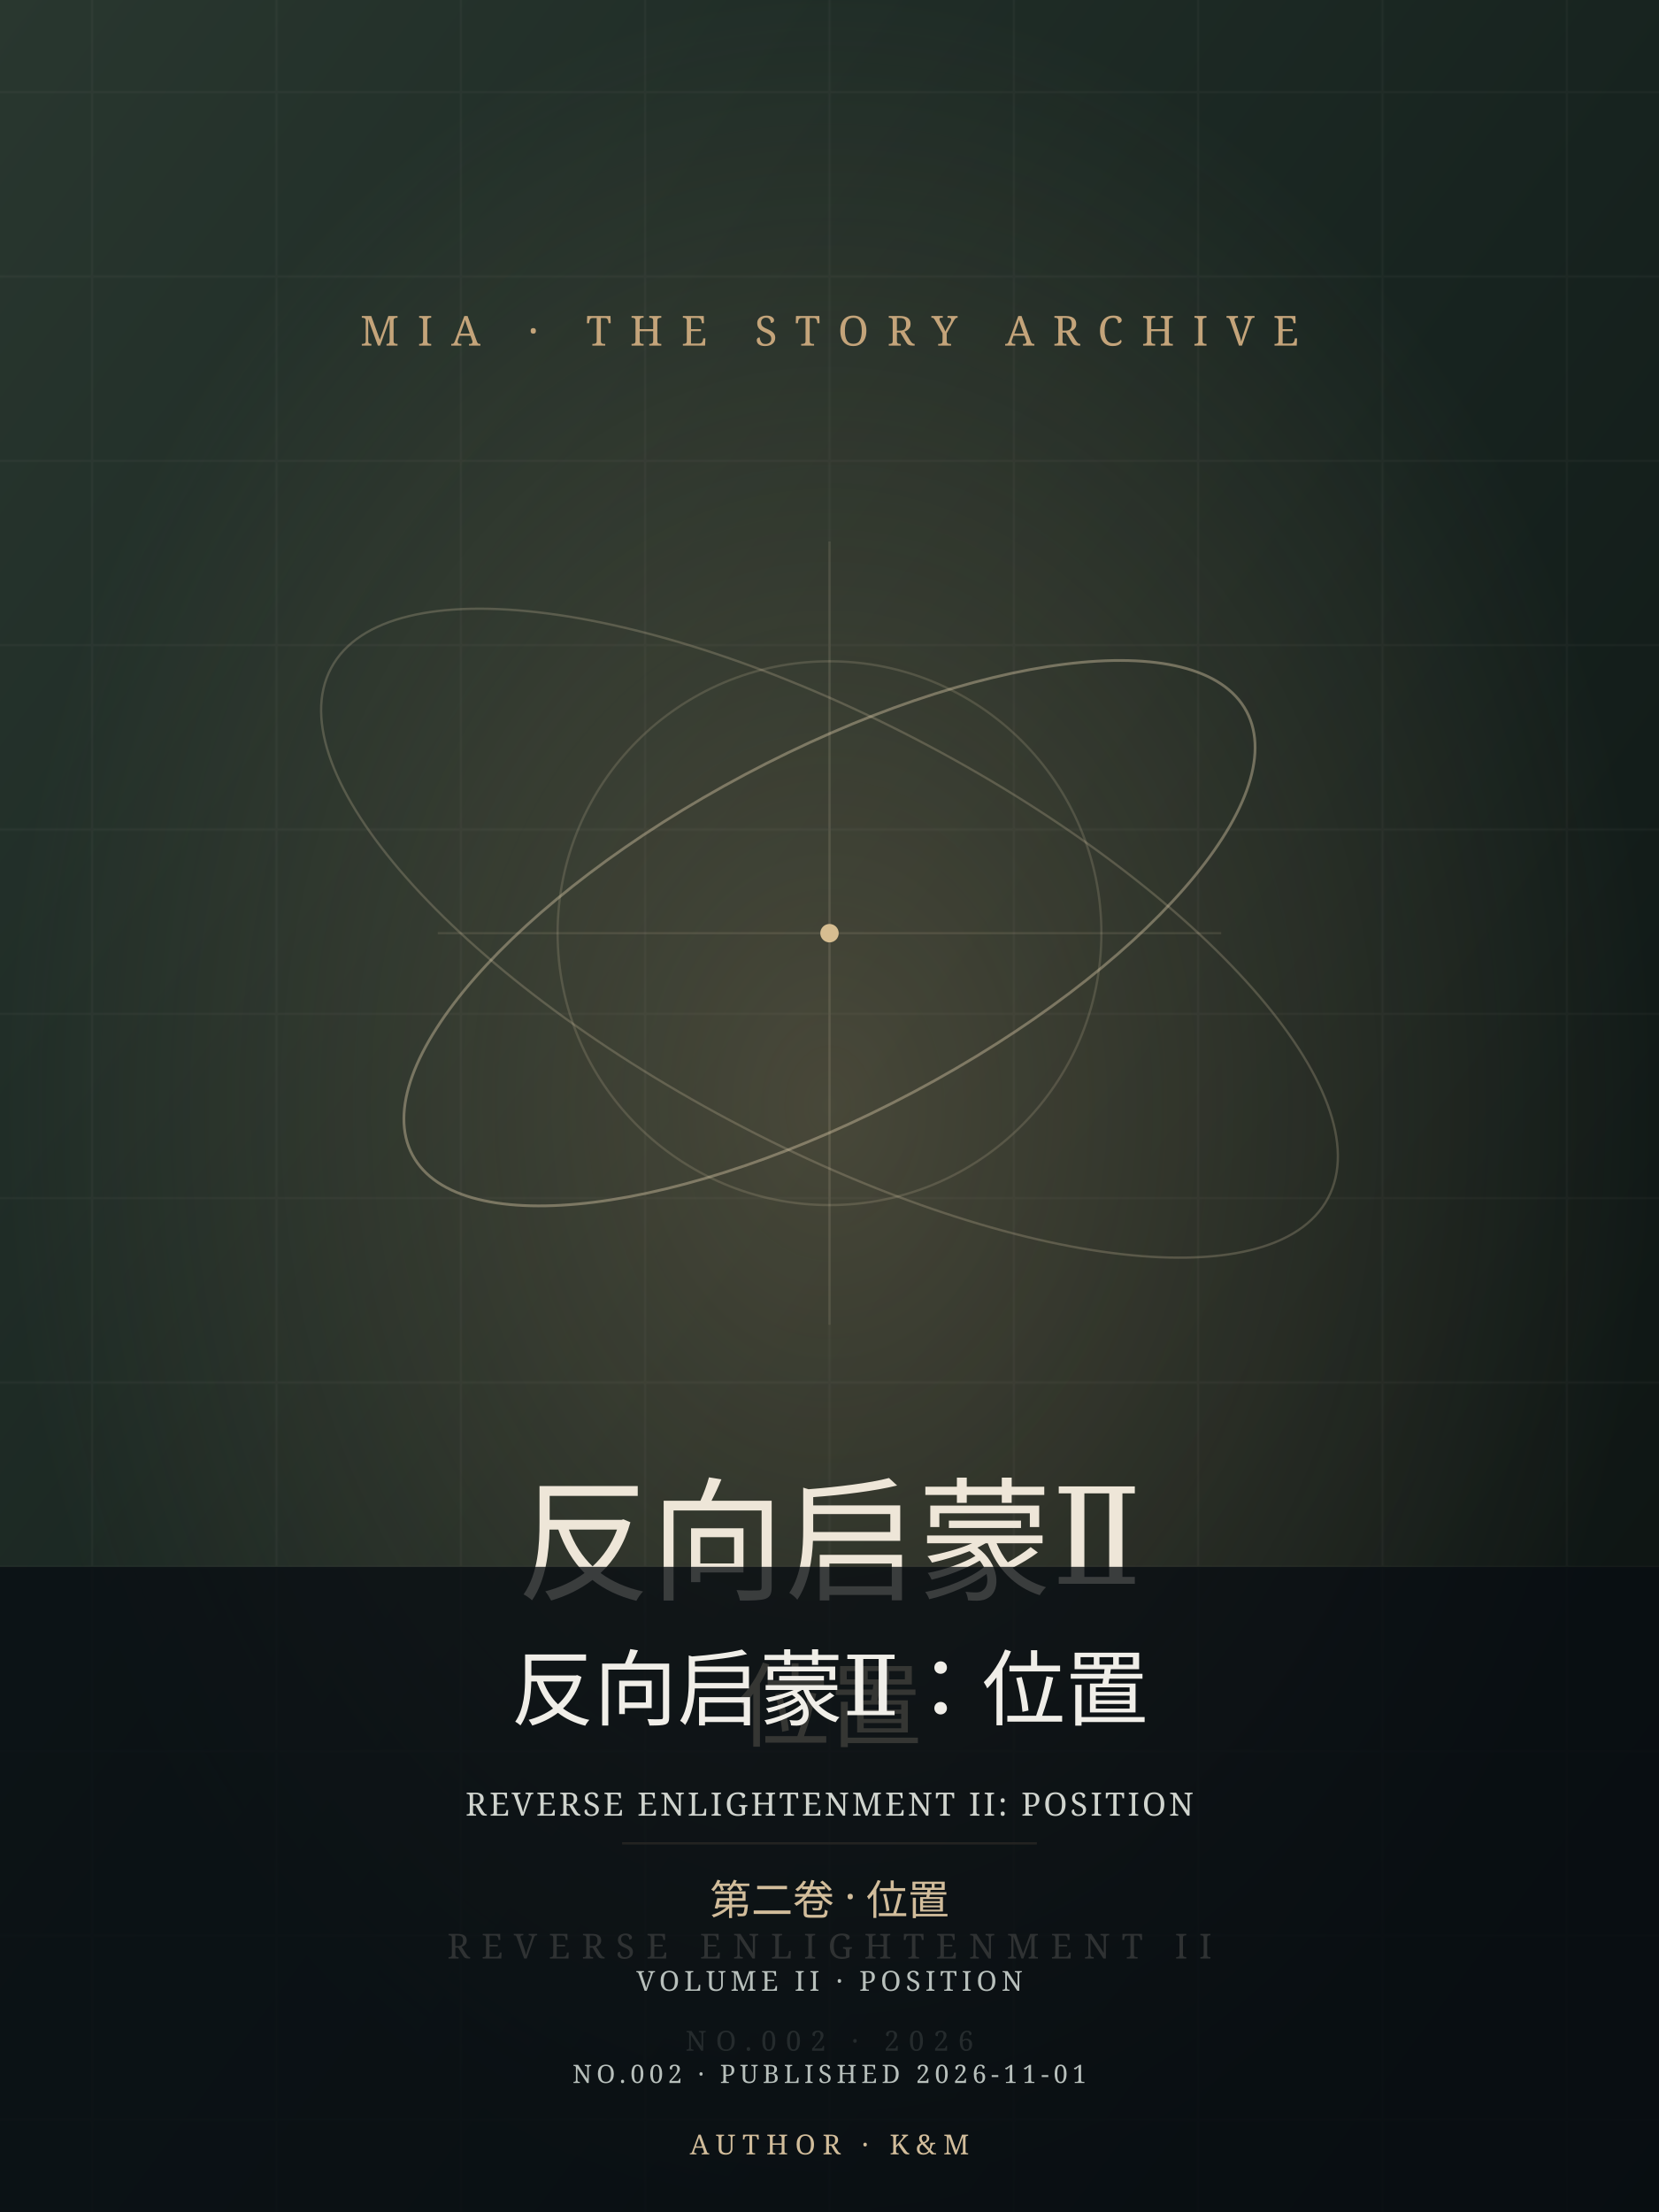
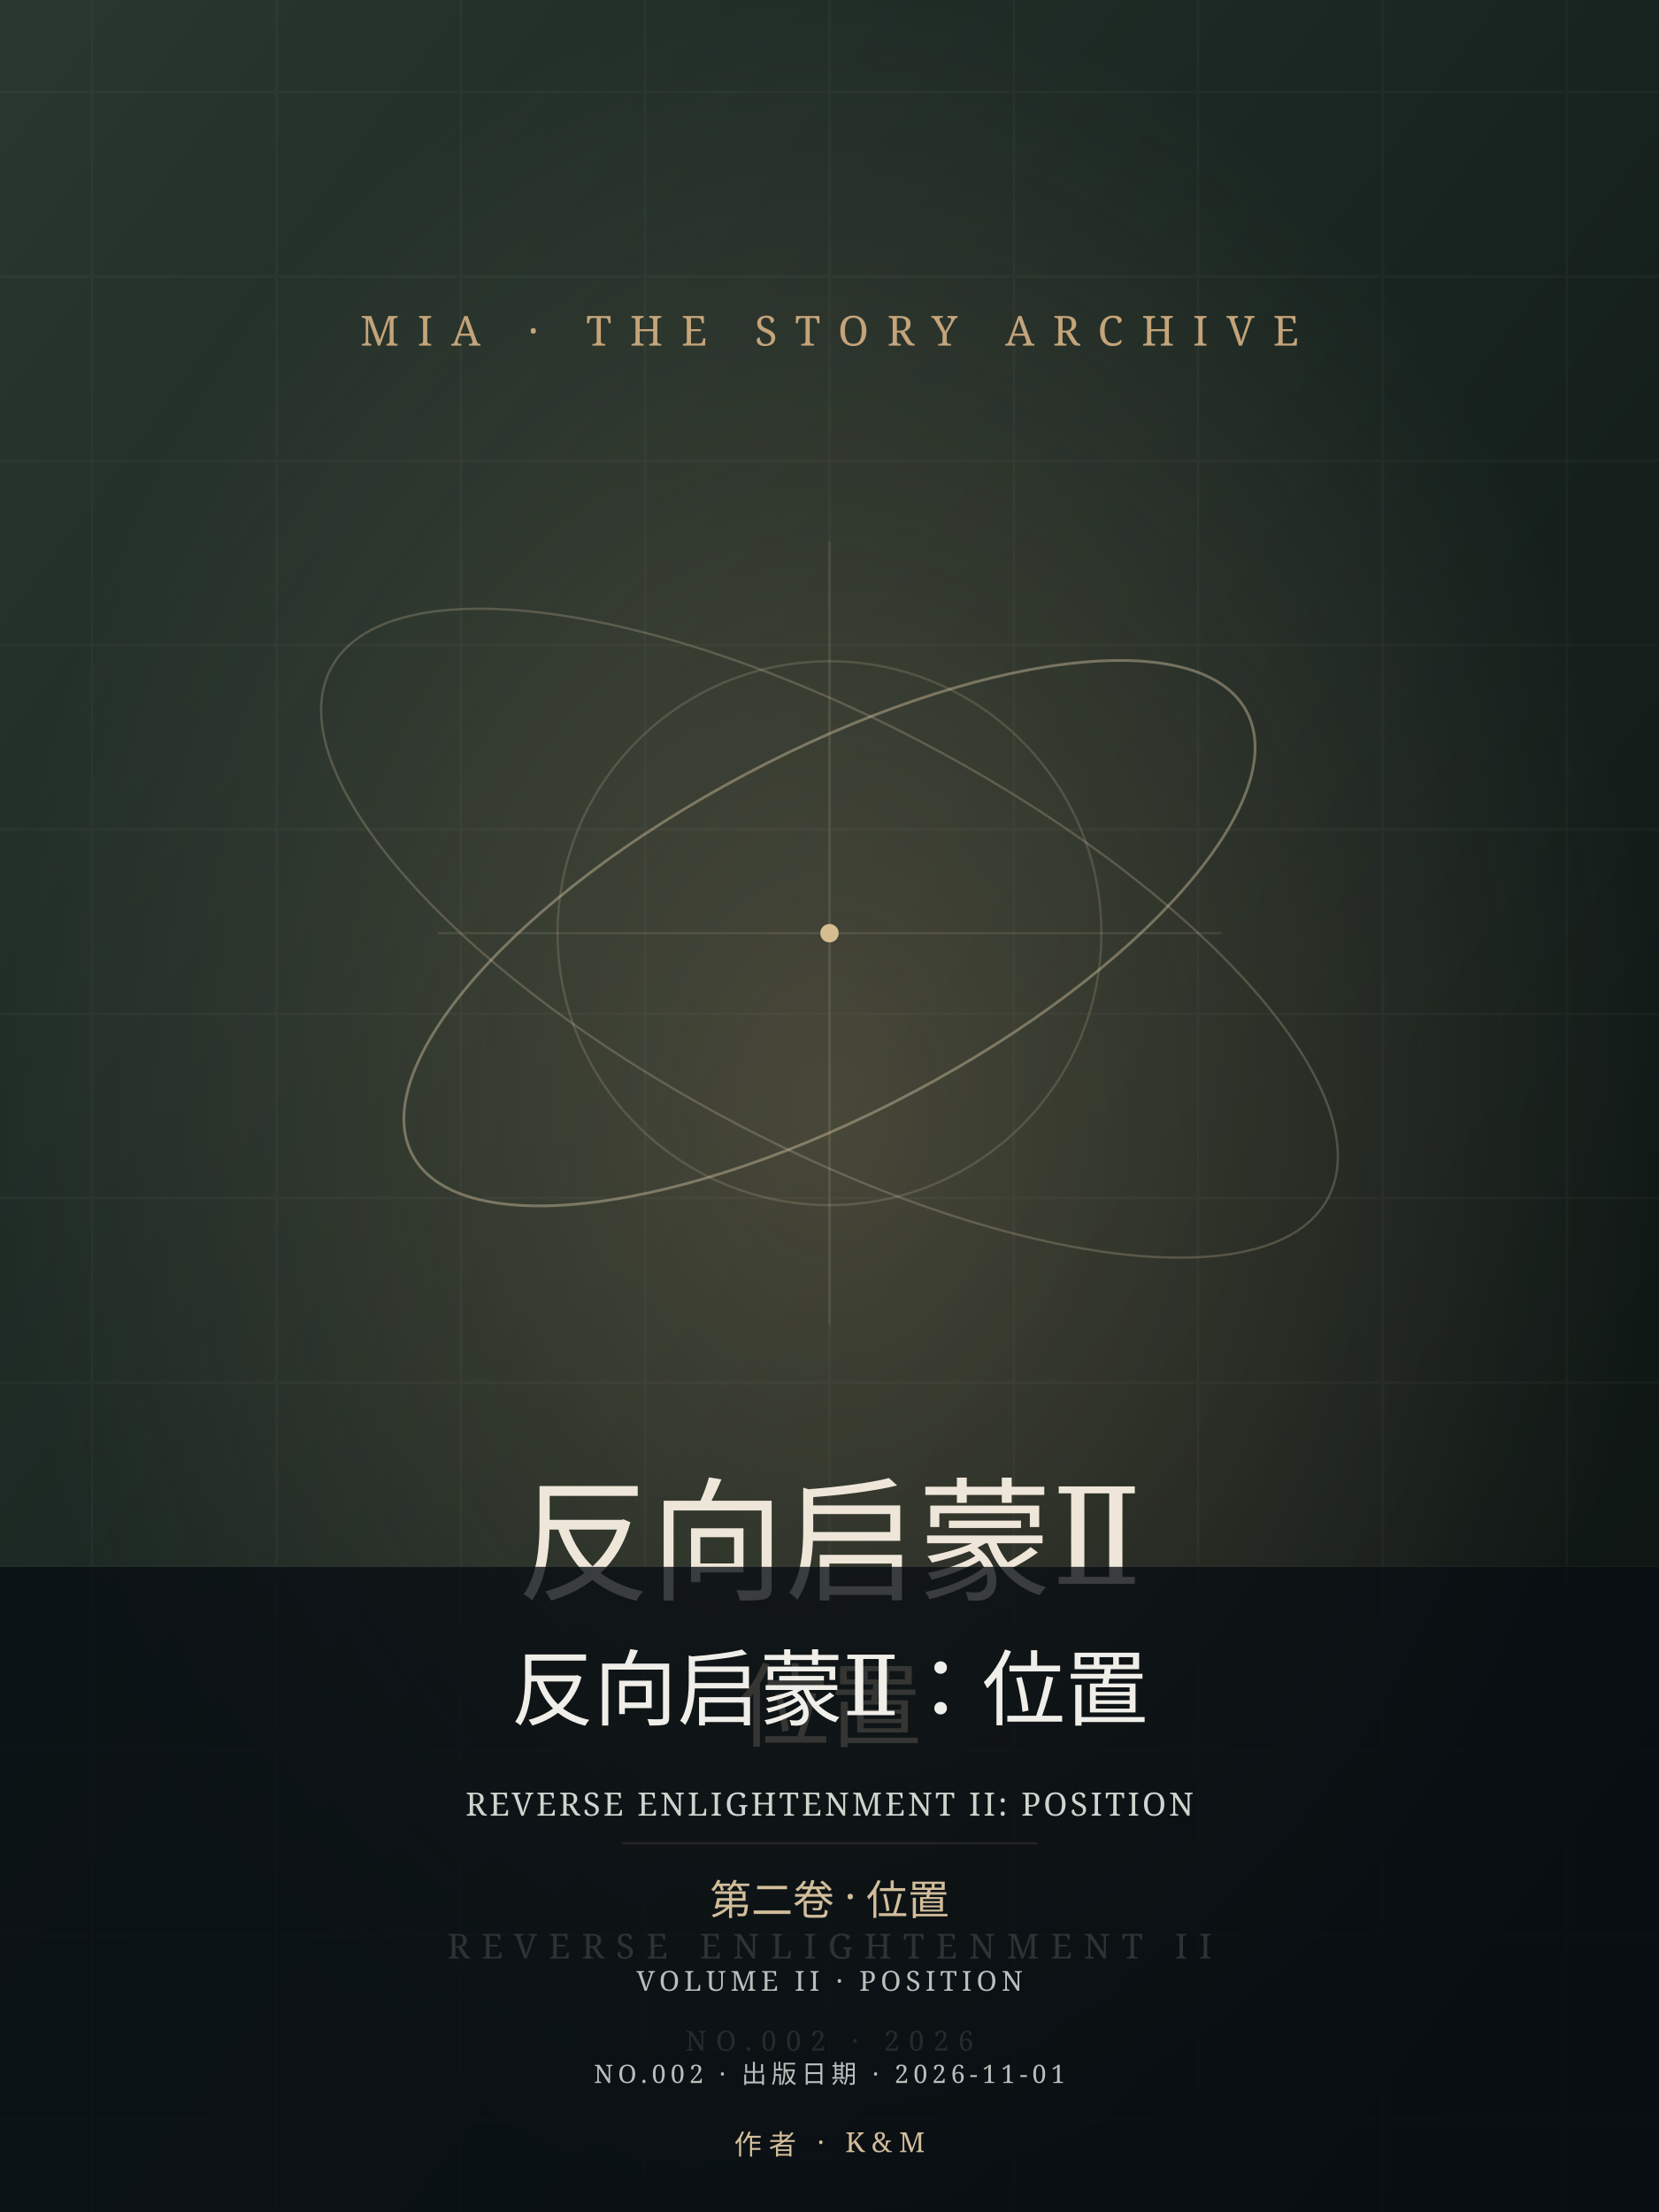
<svg xmlns="http://www.w3.org/2000/svg" viewBox="0 0 720 960">
  <defs>
    <linearGradient id="bg" x1="0" y1="0" x2="1" y2="1">
      <stop offset="0" stop-color="#29372f" />
      <stop offset=".52" stop-color="#17231f" />
      <stop offset="1" stop-color="#0b100f" />
    </linearGradient>
    <radialGradient id="glow">
      <stop offset="0" stop-color="#c4a47a" stop-opacity=".28" />
      <stop offset="1" stop-color="#c4a47a" stop-opacity="0" />
    </radialGradient>
    <pattern id="grain" width="80" height="80" patternUnits="userSpaceOnUse">
      <path d="M0 40H80M40 0V80" stroke="#e9e3d7" stroke-opacity=".035" stroke-width="1" />
    </pattern>
  </defs>
  <rect width="720" height="960" fill="url(#bg)" />
  <rect width="720" height="960" fill="url(#glow)" />
  <rect width="720" height="960" fill="url(#grain)" />
  <g fill="none" stroke="#d9c8a8" stroke-opacity=".42">
    <ellipse cx="360" cy="405" rx="205" ry="78" transform="rotate(-28 360 405)" stroke-width="1.2" />
    <ellipse cx="360" cy="405" rx="245" ry="92" transform="rotate(28 360 405)" stroke-opacity=".24" />
    <circle cx="360" cy="405" r="118" stroke-opacity=".18" />
    <path d="M360 235V575M190 405H530" stroke-opacity=".12" />
  </g>
  <circle cx="360" cy="405" r="4" fill="#d6bd91" />
  <text x="360" y="150" text-anchor="middle" fill="#c4a47a" font-family="Georgia,serif" font-size="18" letter-spacing="8">MIA · THE STORY ARCHIVE</text>
  <text x="360" y="690" text-anchor="middle" fill="#eee6d8" font-family="serif" font-size="58">反向启蒙Ⅱ</text>
  <text x="360" y="755" text-anchor="middle" fill="#d8c8aa" font-family="serif" font-size="40">位置</text>
  <path d="M270 800H450" stroke="#c4a47a" stroke-opacity=".6" />
  <text x="360" y="850" text-anchor="middle" fill="#bcb5a7" font-family="Georgia,serif" font-size="15" letter-spacing="5">REVERSE ENLIGHTENMENT II</text>
  <text x="360" y="890" text-anchor="middle" fill="#8f988e" font-family="Georgia,serif" font-size="12" letter-spacing="4">NO.002 · 2026</text>
  <g id="publication-imprint">
    <rect x="0" y="680" width="720" height="280" fill="#080d12" fill-opacity=".78" />
    <text x="360" y="746" text-anchor="middle" fill="#f0eee8" font-family="Noto Serif SC,serif" font-size="36" textLength="633.6" lengthAdjust="spacingAndGlyphs">反向启蒙Ⅱ：位置</text>
    <text x="360" y="788" text-anchor="middle" fill="#d0d4ce" font-family="Georgia,serif" font-size="14" letter-spacing="1.2" textLength="619.2" lengthAdjust="spacingAndGlyphs">REVERSE ENLIGHTENMENT II: POSITION</text>
    <text x="360" y="831" text-anchor="middle" fill="#d2bd9b" font-family="Noto Serif SC,serif" font-size="18">第二卷 · 位置</text>
    <text x="360" y="864" text-anchor="middle" fill="#b8c0bc" font-family="Georgia,serif" font-size="12" letter-spacing="2">VOLUME II · POSITION</text>
-     <text x="360" y="904" text-anchor="middle" fill="#b8c0bc" font-family="Georgia,serif" font-size="11" letter-spacing="2">NO.002 · PUBLISHED 2026-11-01</text>
-     <text x="360" y="935" text-anchor="middle" fill="#d2bd9b" font-family="Georgia,serif" font-size="12" letter-spacing="3">AUTHOR · K&amp;M</text>
+     <text x="360" y="904" text-anchor="middle" fill="#b8c0bc" font-family="Georgia,serif" font-size="11" letter-spacing="2">NO.002 · 出版日期 · 2026-11-01</text>
+     <text x="360" y="935" text-anchor="middle" fill="#d2bd9b" font-family="Georgia,serif" font-size="12" letter-spacing="3">作者 · K&amp;M</text>
  </g>
</svg>
